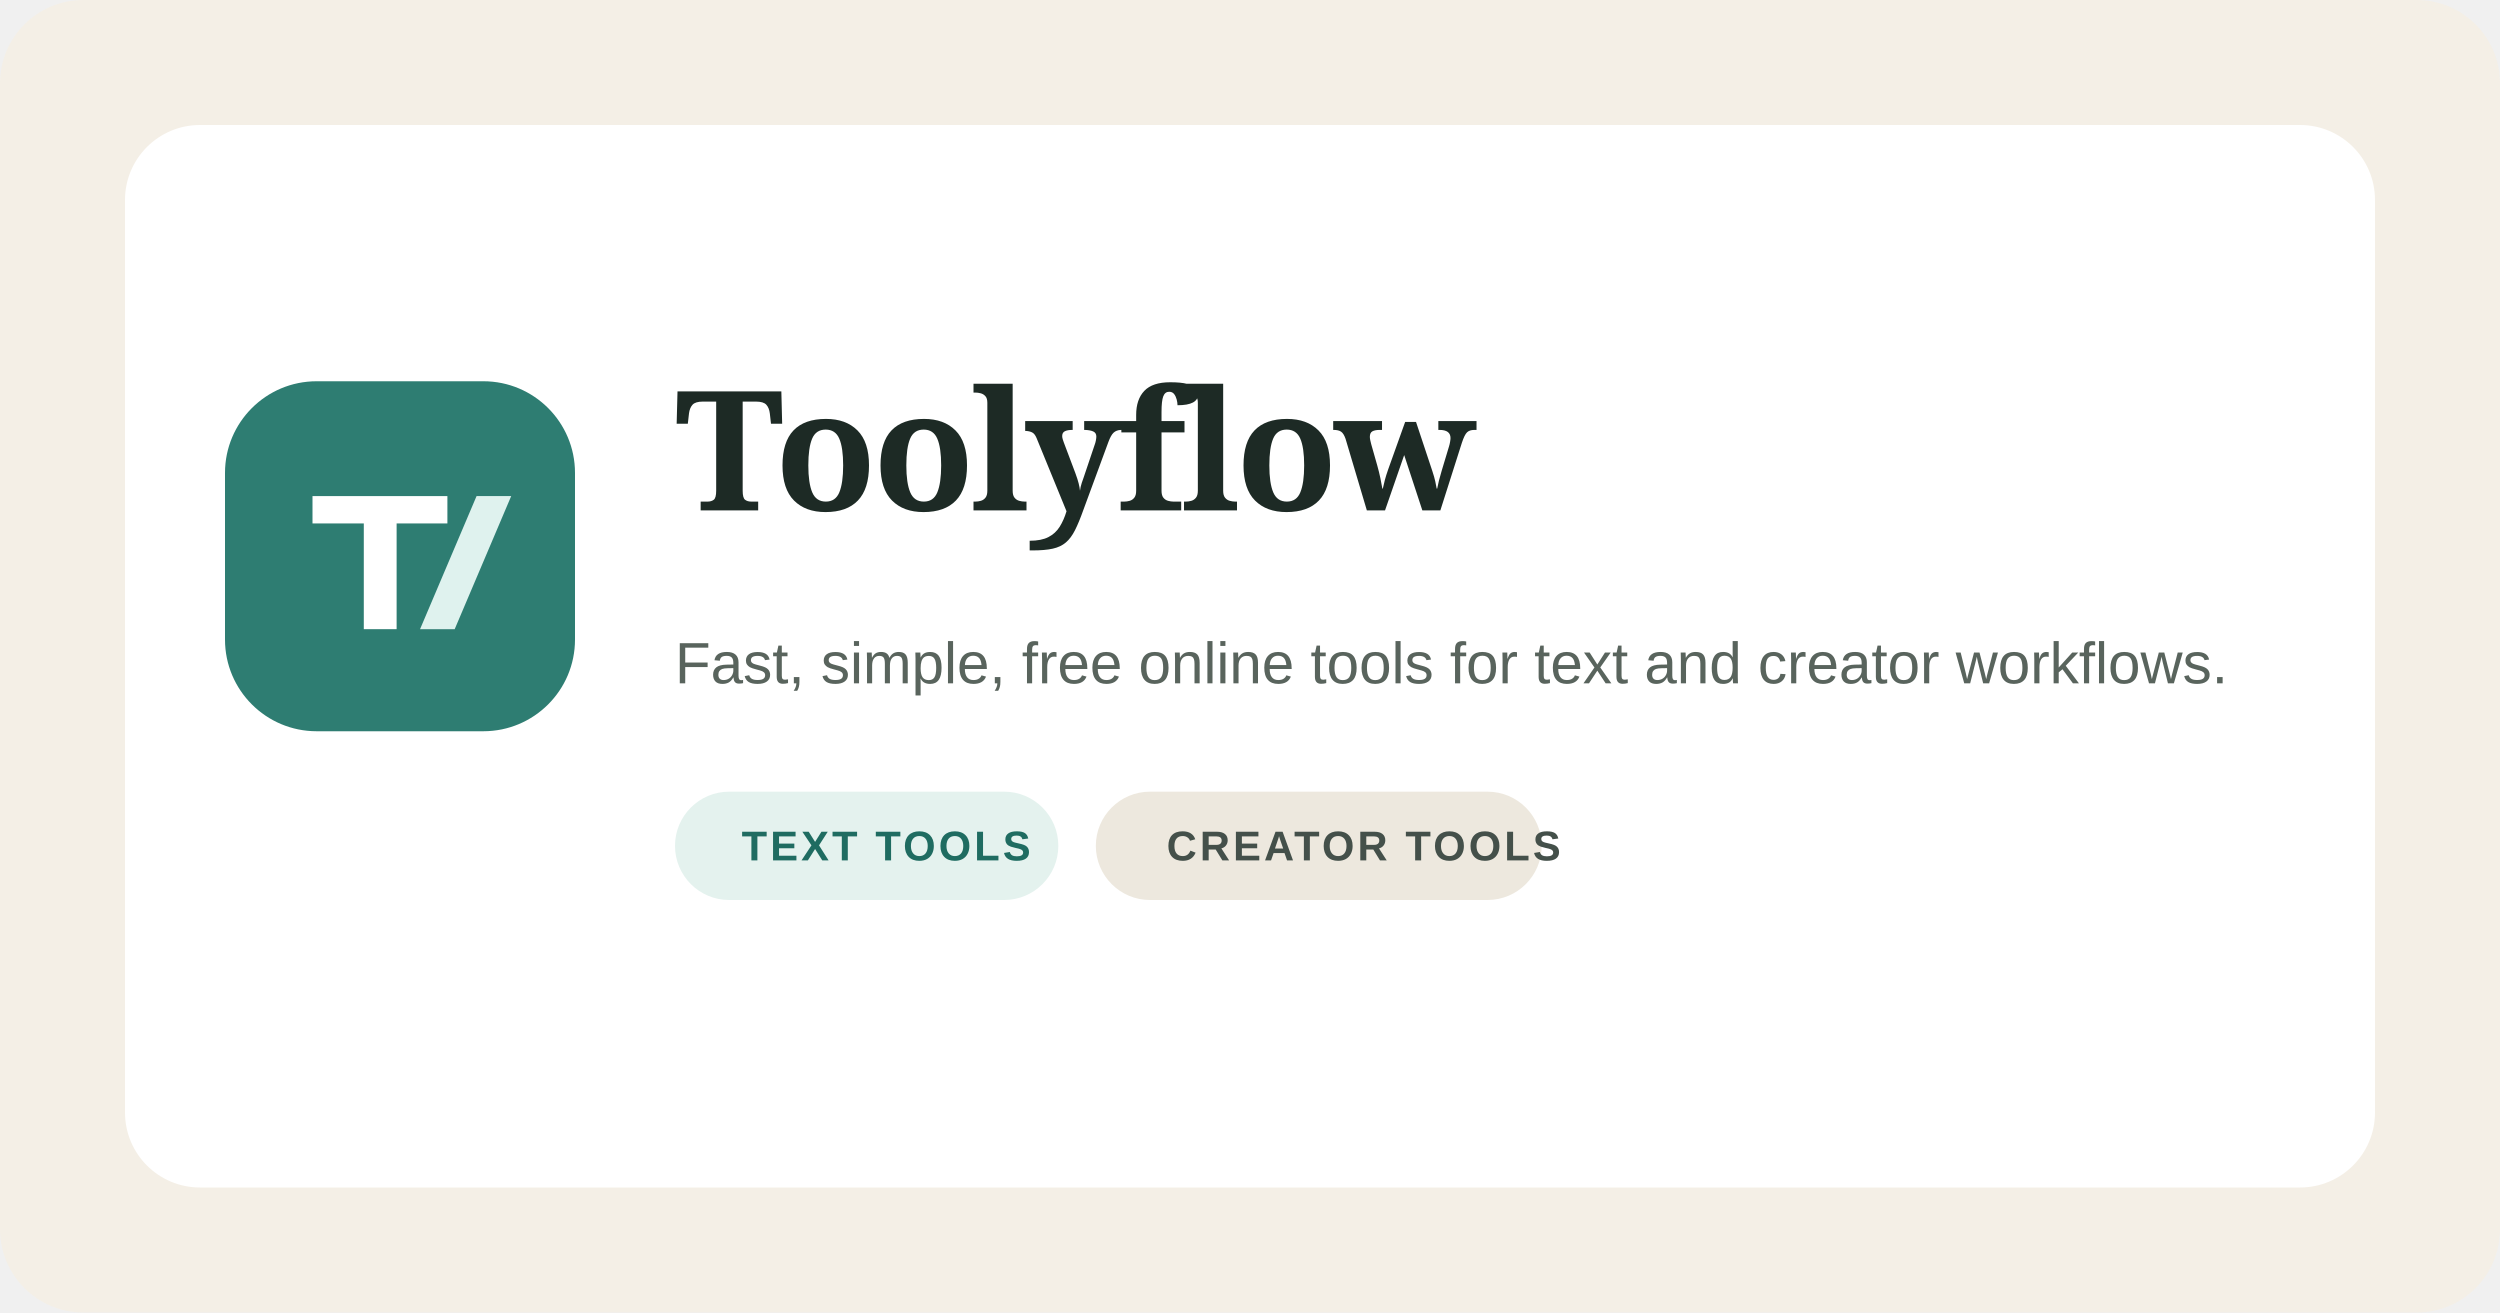
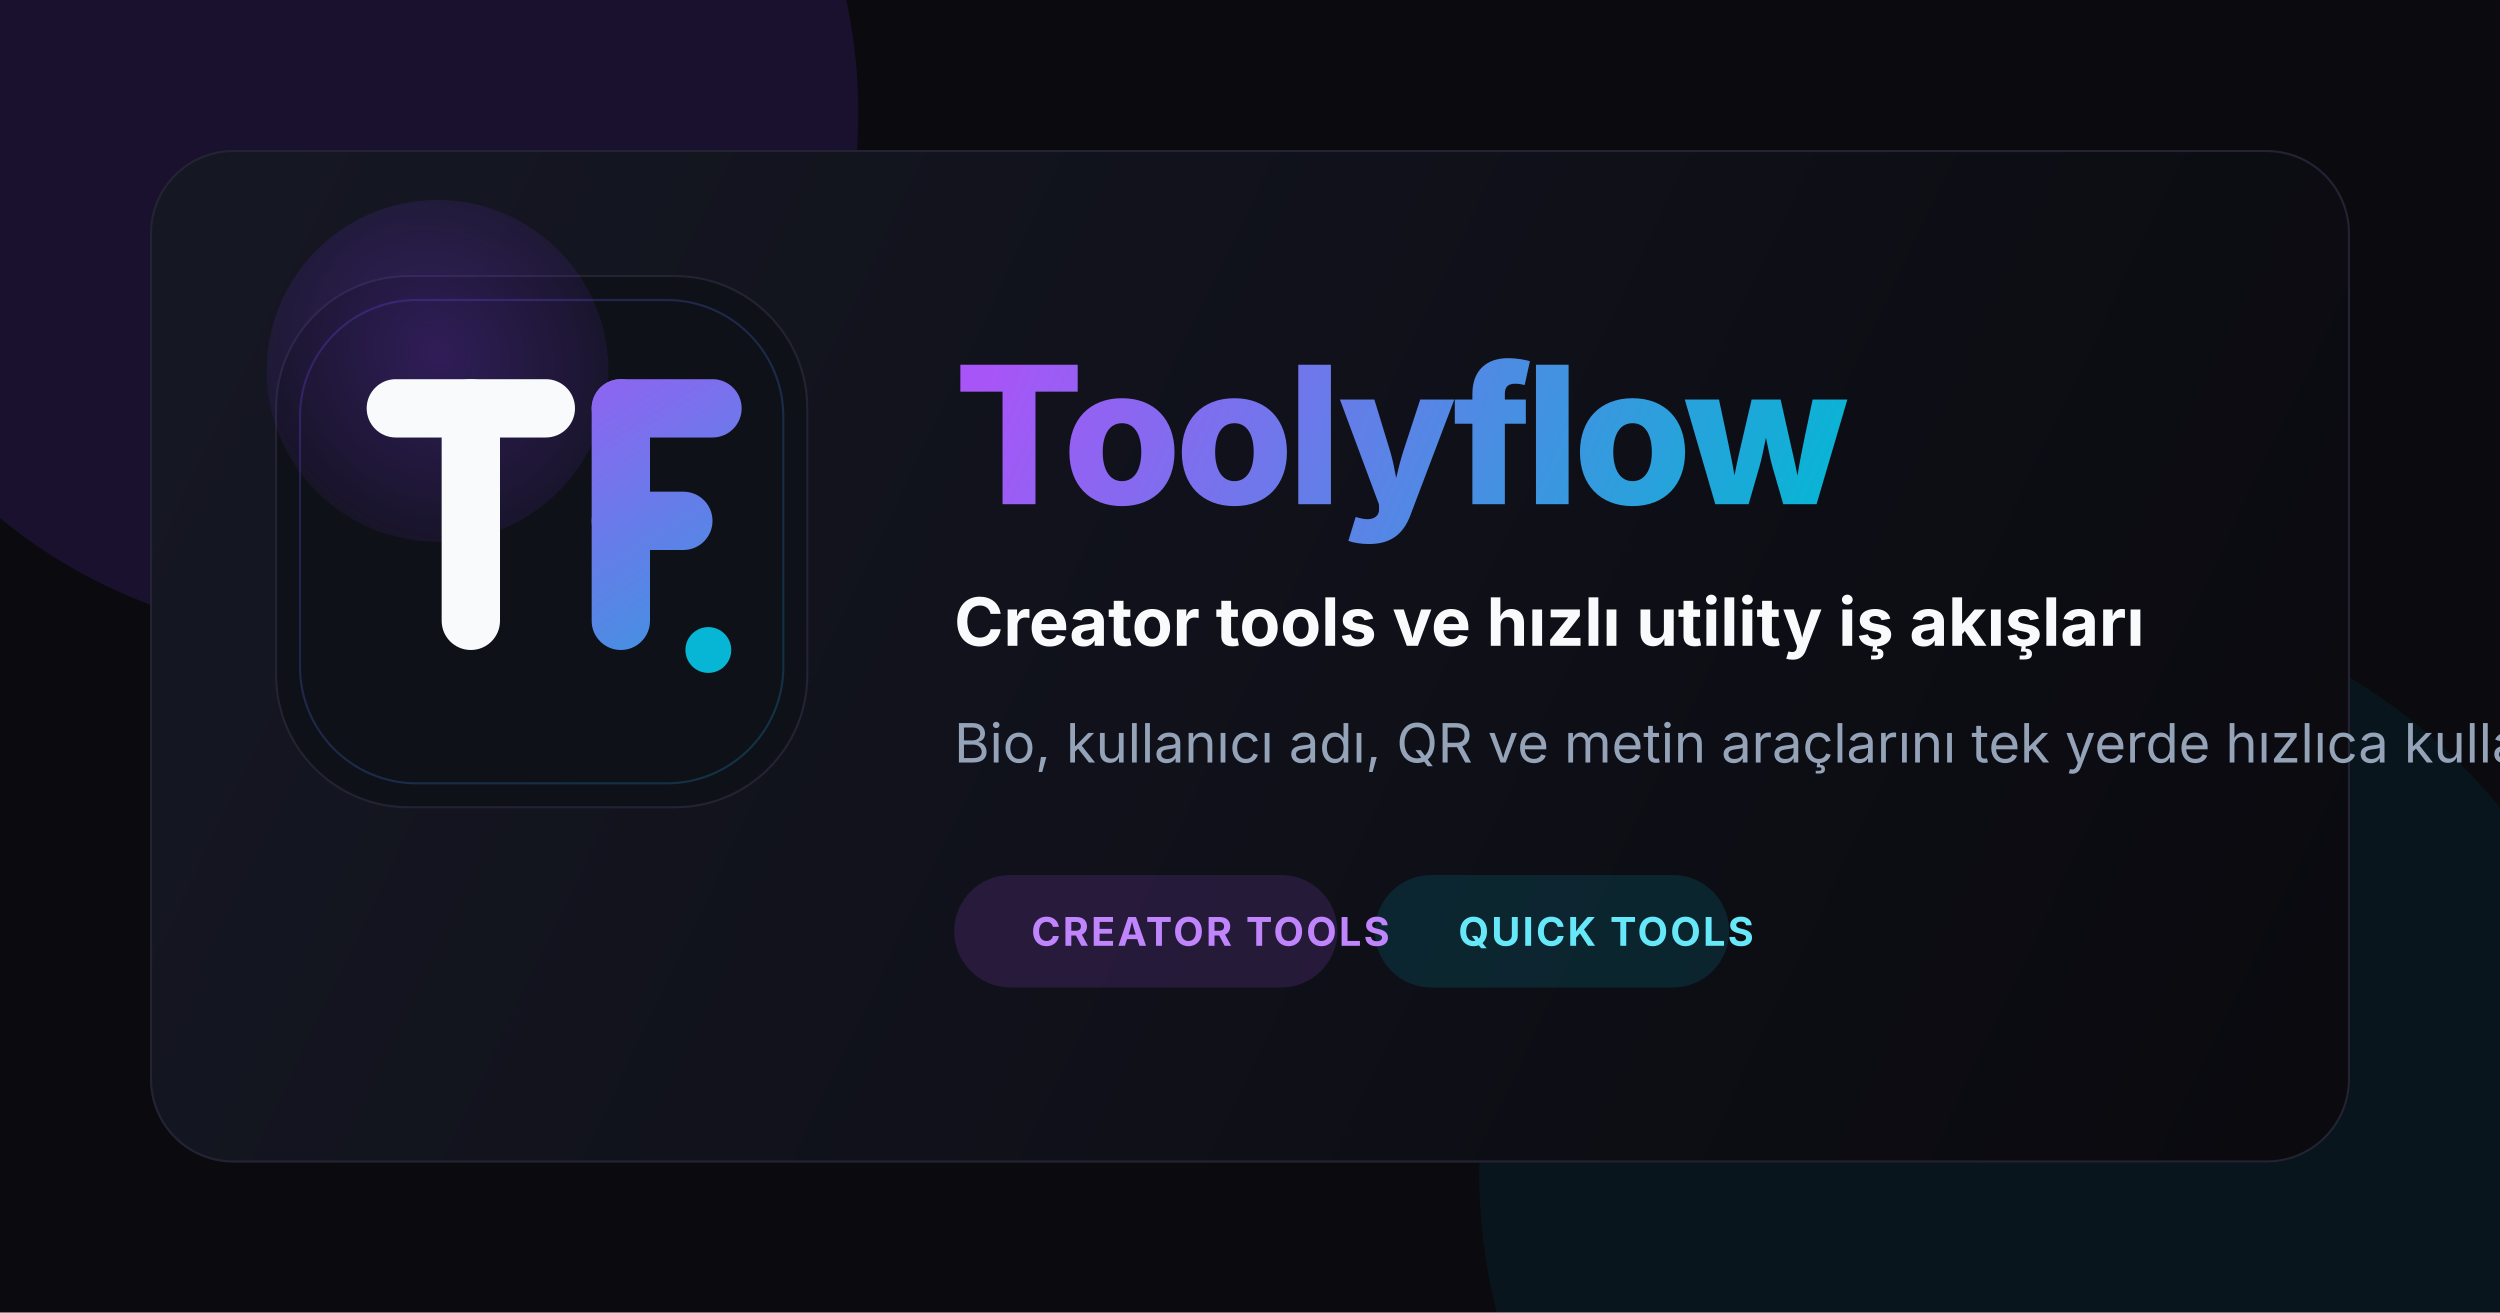
<svg xmlns="http://www.w3.org/2000/svg" width="1200" height="630" viewBox="0 0 1200 630" fill="none">
-   <rect width="1200" height="630" rx="40" fill="#F4EFE6" />
-   <rect x="60" y="60" width="1080" height="510" rx="36" fill="white" />
-   <rect x="108" y="183" width="168" height="168" rx="44" fill="#2E7D72" />
-   <path d="M150 238.125H214.75V251.25H190.375V302H174.625V251.25H150V238.125Z" fill="white" />
-   <path d="M228.75 238.125H245.375L218.25 302H201.625L228.75 238.125Z" fill="#DFF2EE" />
-   <text x="324" y="245" fill="#1D2A25" font-family="Georgia, serif" font-size="80" font-weight="700" letter-spacing="-2">
+   <defs>
+     <linearGradient id="panel" x1="112" y1="92" x2="1088" y2="560" gradientUnits="userSpaceOnUse">
+       <stop stop-color="#151723" />
+       <stop offset="1" stop-color="#0A0A0F" />
+     </linearGradient>
+     <linearGradient id="accent" x1="256" y1="148" x2="404" y2="388" gradientUnits="userSpaceOnUse">
+       <stop stop-color="#A855F7" />
+       <stop offset="1" stop-color="#06B6D4" />
+     </linearGradient>
+     <linearGradient id="title" x1="470" y1="190" x2="835" y2="350" gradientUnits="userSpaceOnUse">
+       <stop stop-color="#A855F7" />
+       <stop offset="1" stop-color="#06B6D4" />
+     </linearGradient>
+     <linearGradient id="frame" x1="142" y1="120" x2="420" y2="408" gradientUnits="userSpaceOnUse">
+       <stop stop-color="#7C3AED" stop-opacity="0.9" />
+       <stop offset="1" stop-color="#06B6D4" stop-opacity="0.75" />
+     </linearGradient>
+     <radialGradient id="glow" cx="0" cy="0" r="1" gradientUnits="userSpaceOnUse" gradientTransform="translate(210 170) rotate(52) scale(132 118)">
+       <stop stop-color="#7C3AED" stop-opacity="0.3" />
+       <stop offset="1" stop-color="#7C3AED" stop-opacity="0" />
+     </radialGradient>
+   </defs>
+   <rect width="1200" height="630" fill="#0A0A0F" />
+   <circle cx="986" cy="562" r="276" fill="#06B6D4" fill-opacity="0.07" />
+   <circle cx="160" cy="54" r="252" fill="#7C3AED" fill-opacity="0.14" />
+   <rect x="72" y="72" width="1056" height="486" rx="40" fill="url(#panel)" />
+   <rect x="72.5" y="72.5" width="1055" height="485" rx="39.5" stroke="#232334" />
+   <g>
+     <rect x="132" y="132" width="256" height="256" rx="64" fill="#0F1118" />
+     <rect x="132.5" y="132.5" width="255" height="255" rx="63.5" stroke="#232334" />
+     <rect x="144" y="144" width="232" height="232" rx="56" stroke="url(#frame)" stroke-opacity="0.3" />
+     <circle cx="210" cy="178" r="82" fill="url(#glow)" />
+     <rect x="176" y="182" width="100" height="28" rx="14" fill="#F8FAFC" />
+     <rect x="212" y="182" width="28" height="130" rx="14" fill="#F8FAFC" />
+     <rect x="284" y="182" width="28" height="130" rx="14" fill="url(#accent)" />
+     <rect x="284" y="182" width="72" height="28" rx="14" fill="url(#accent)" />
+     <rect x="284" y="236" width="58" height="28" rx="14" fill="url(#accent)" />
+     <circle cx="340" cy="312" r="11" fill="#06B6D4" />
+   </g>
+   <text x="458" y="242" fill="url(#title)" font-family="Inter, Arial, sans-serif" font-size="92" font-weight="800" letter-spacing="-3">
    Toolyflow
  </text>
-   <text x="324" y="328" fill="#59645D" font-family="Arial, sans-serif" font-size="28">
-     Fast, simple, free online tools for text and creator workflows.
+   <text x="458" y="310" fill="#F8FAFC" font-family="Inter, Arial, sans-serif" font-size="32" font-weight="700">
+     Creator tools ve hızlı utility iş akışları
  </text>
-   <rect x="324" y="380" width="184" height="52" rx="26" fill="#E4F2EE" />
-   <text x="356" y="413" fill="#1F6C61" font-family="Arial, sans-serif" font-size="20" font-weight="700" letter-spacing="1.5">
-     TEXT TOOLS
+   <text x="458" y="366" fill="#94A3B8" font-family="Inter, Arial, sans-serif" font-size="26">
+     Bio, kullanıcı adı, QR ve metin araçlarını tek yerde hızlıca kullan.
  </text>
-   <rect x="526" y="380" width="214" height="52" rx="26" fill="#EDE8DE" />
-   <text x="560" y="413" fill="#44504A" font-family="Arial, sans-serif" font-size="20" font-weight="700" letter-spacing="1.5">
+   <rect x="458" y="420" width="184" height="54" rx="27" fill="#A855F7" fill-opacity="0.15" />
+   <rect x="660" y="420" width="170" height="54" rx="27" fill="#06B6D4" fill-opacity="0.14" />
+   <text x="495" y="454" fill="#C084FC" font-family="Inter, Arial, sans-serif" font-size="19" font-weight="700" letter-spacing="1.1">
    CREATOR TOOLS
  </text>
+   <text x="700" y="454" fill="#67E8F9" font-family="Inter, Arial, sans-serif" font-size="19" font-weight="700" letter-spacing="1.1">
+     QUICK TOOLS
+   </text>
</svg>
